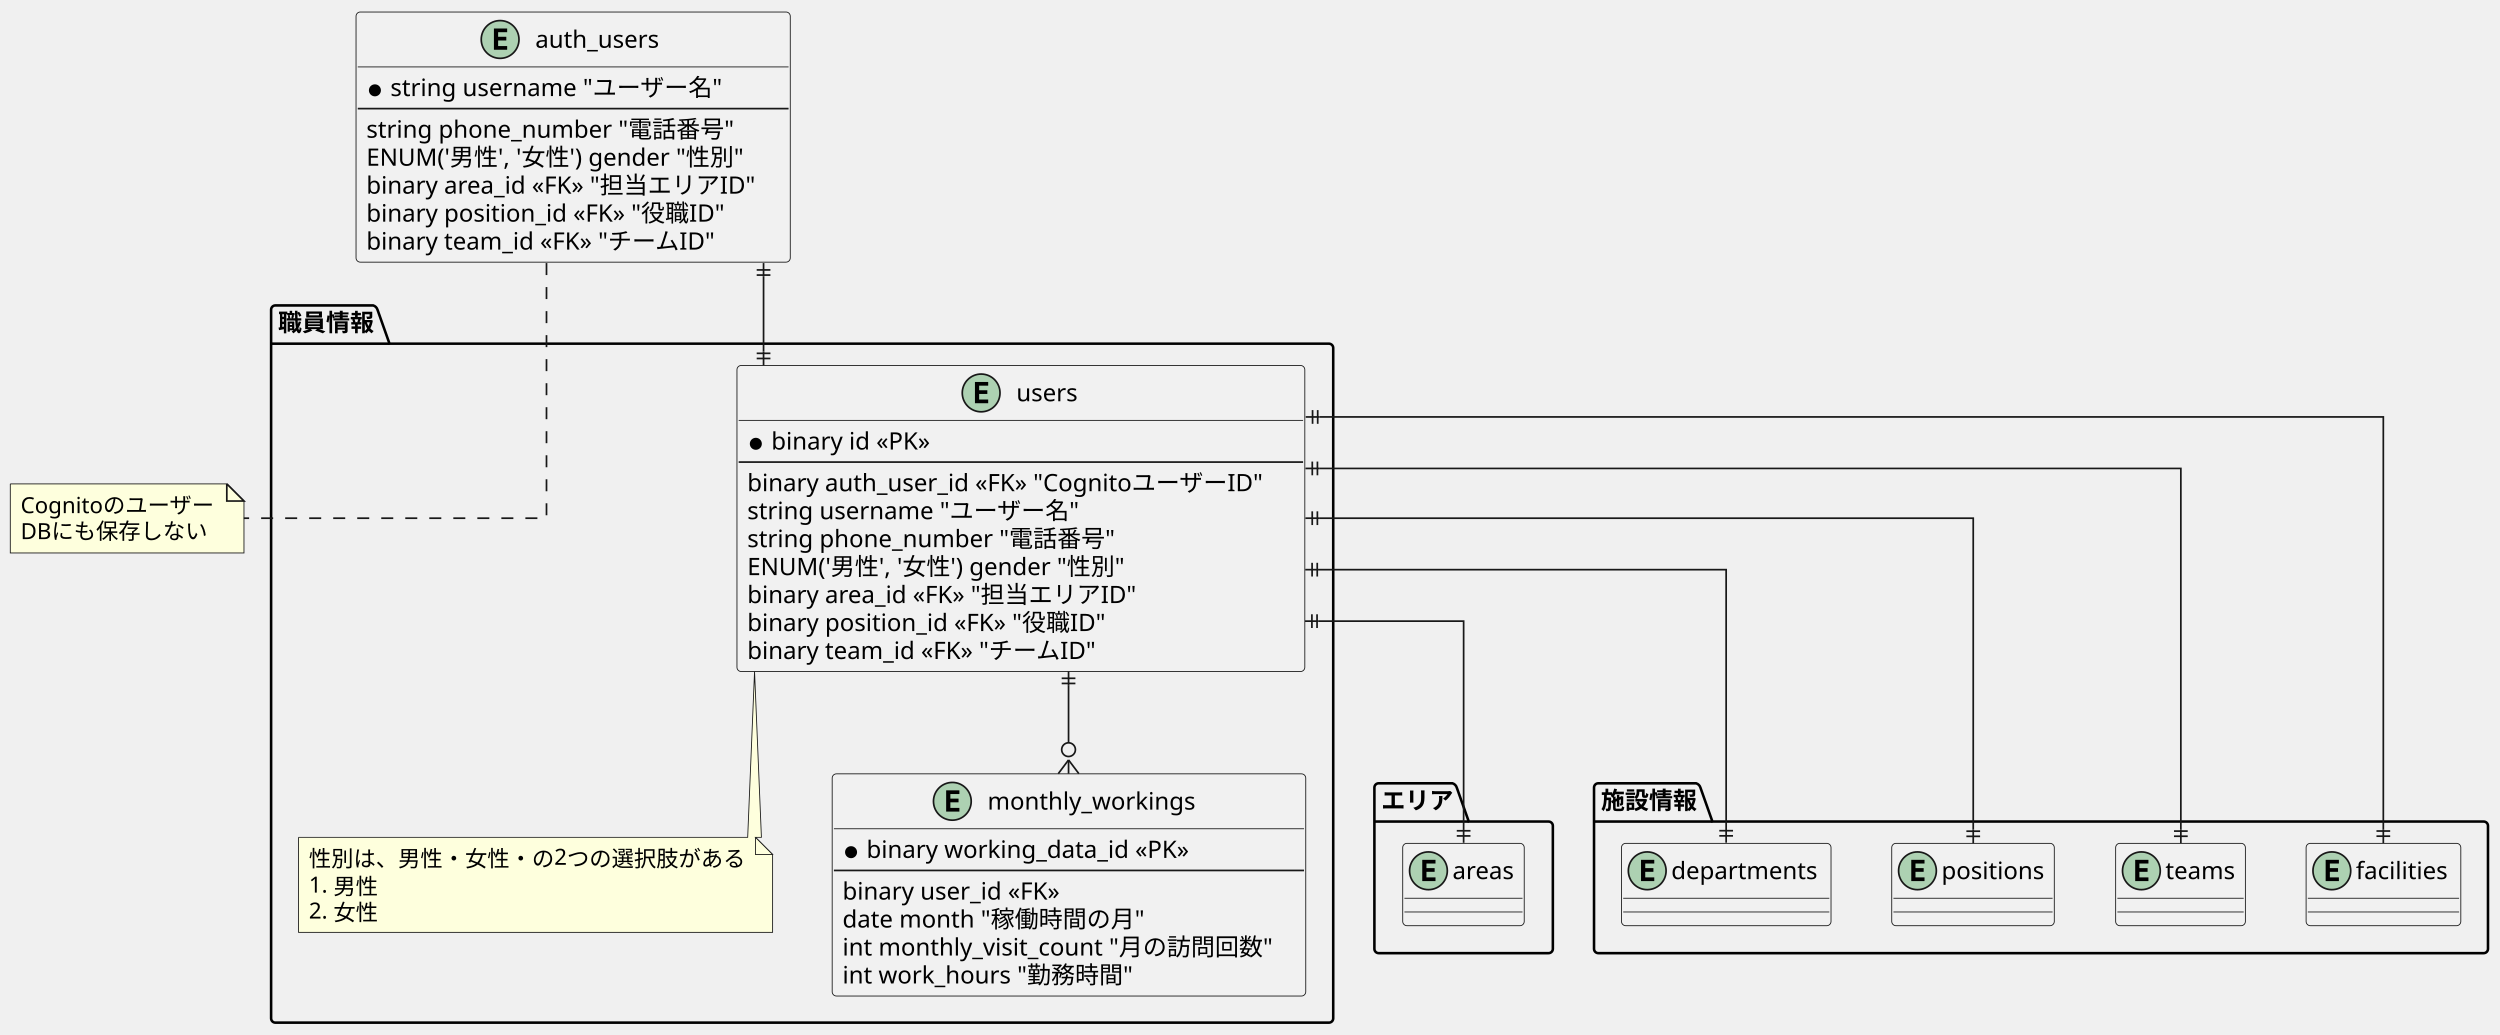
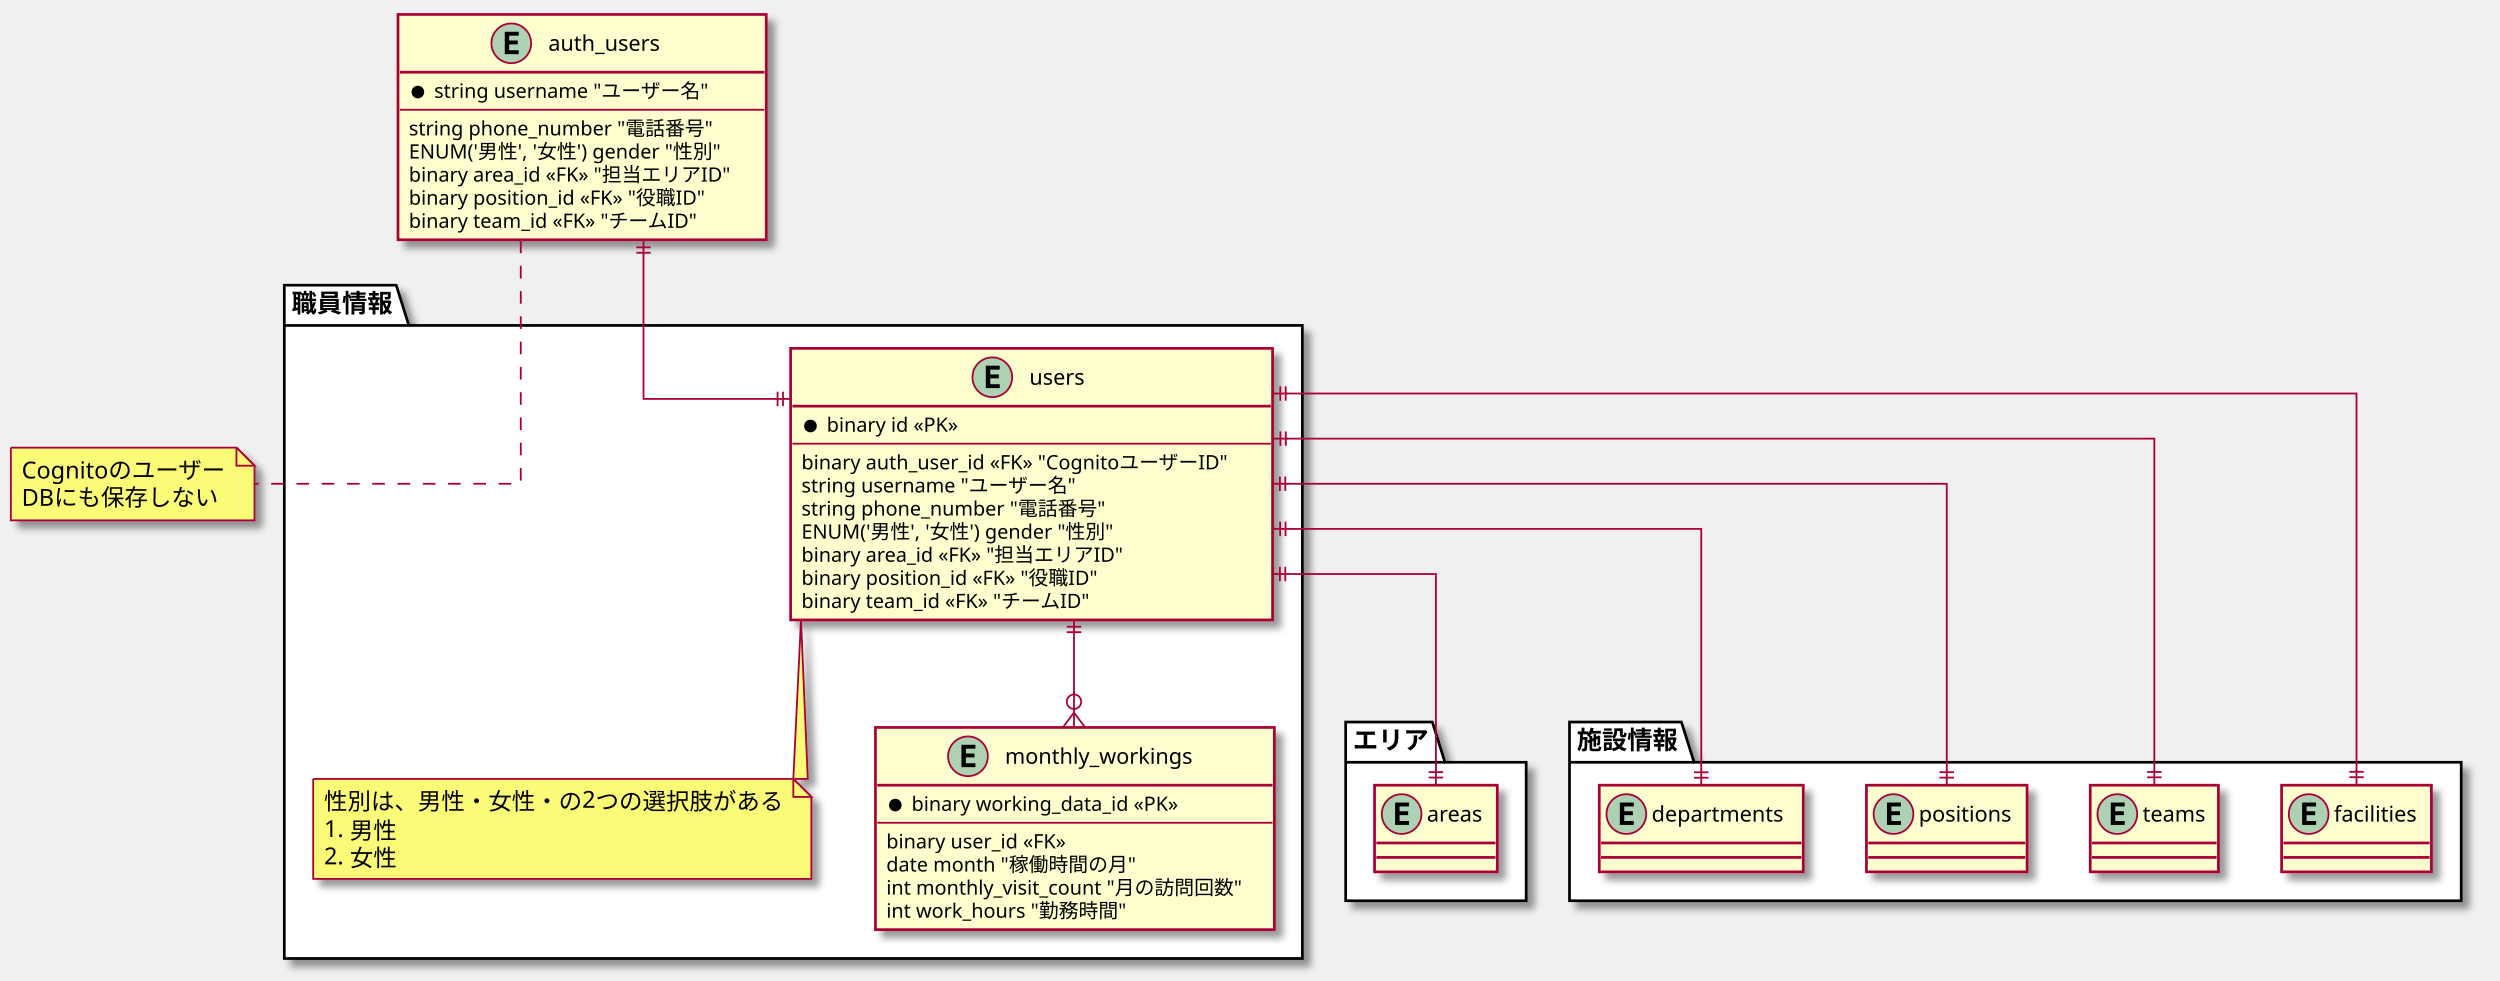
- <svg xmlns="http://www.w3.org/2000/svg" contentStyleType="text/css" height="603px" preserveAspectRatio="none" style="width:1457px;height:603px;background:#FFFFFF;" version="1.1" viewBox="0 0 1457 603" width="1457px" zoomAndPan="magnify">
-   <defs />
+ <svg xmlns="http://www.w3.org/2000/svg" contentScriptType="application/ecmascript" contentStyleType="text/css" height="543px" preserveAspectRatio="none" style="width:1385px;height:543px;" version="1.1" viewBox="0 0 1385 543" width="1385px" zoomAndPan="magnify">
+   <defs>
+     <filter height="300%" id="f1groqt72zvcvd" width="300%" x="-1" y="-1">
+       <feGaussianBlur result="blurOut" stdDeviation="2.0" />
+       <feColorMatrix in="blurOut" result="blurOut2" type="matrix" values="0 0 0 0 0 0 0 0 0 0 0 0 0 0 0 0 0 0 .4 0" />
+       <feOffset dx="4.0" dy="4.0" in="blurOut2" result="blurOut3" />
+       <feBlend in="SourceGraphic" in2="blurOut3" mode="normal" />
+     </filter>
+   </defs>
  <g>
-     <g id="cluster_職員情報">
-       <path d="M160.5,178 L217.5,178 A3.75,3.75 0 0 1 220,180.5 L227,200.297 L774.5,200.297 A2.5,2.5 0 0 1 777,202.797 L777,593.5 A2.5,2.5 0 0 1 774.5,596 L160.5,596 A2.5,2.5 0 0 1 158,593.5 L158,180.5 A2.5,2.5 0 0 1 160.5,178 " fill="none" style="stroke:#000000;stroke-width:1.5;" />
-       <line style="stroke:#000000;stroke-width:1.5;" x1="158" x2="227" y1="200.297" y2="200.297" />
-       <text fill="#000000" font-family="sans-serif" font-size="14" font-weight="bold" lengthAdjust="spacing" textLength="56" x="162" y="192.995">職員情報</text>
-     </g>
-     <g id="cluster_エリア">
-       <path d="M803.5,456.5 L846.5,456.5 A3.75,3.75 0 0 1 849,459 L856,478.797 L902.5,478.797 A2.5,2.5 0 0 1 905,481.297 L905,553 A2.5,2.5 0 0 1 902.5,555.5 L803.5,555.5 A2.5,2.5 0 0 1 801,553 L801,459 A2.5,2.5 0 0 1 803.5,456.5 " fill="none" style="stroke:#000000;stroke-width:1.5;" />
-       <line style="stroke:#000000;stroke-width:1.5;" x1="801" x2="856" y1="478.797" y2="478.797" />
-       <text fill="#000000" font-family="sans-serif" font-size="14" font-weight="bold" lengthAdjust="spacing" textLength="42" x="805" y="471.495">エリア</text>
-     </g>
-     <g id="cluster_施設情報">
-       <path d="M931.5,456.5 L988.5,456.5 A3.75,3.75 0 0 1 991,459 L998,478.797 L1447.5,478.797 A2.5,2.5 0 0 1 1450,481.297 L1450,553 A2.5,2.5 0 0 1 1447.5,555.5 L931.5,555.5 A2.5,2.5 0 0 1 929,553 L929,459 A2.5,2.5 0 0 1 931.5,456.5 " fill="none" style="stroke:#000000;stroke-width:1.5;" />
-       <line style="stroke:#000000;stroke-width:1.5;" x1="929" x2="998" y1="478.797" y2="478.797" />
-       <text fill="#000000" font-family="sans-serif" font-size="14" font-weight="bold" lengthAdjust="spacing" textLength="56" x="933" y="471.495">施設情報</text>
-     </g>
-     <g id="elem_users">
-       <rect codeLine="19" fill="#F1F1F1" height="178.375" id="users" rx="2.5" ry="2.5" style="stroke:#181818;stroke-width:0.5;" width="330.944" x="429.5" y="213" />
-       <ellipse cx="571.807" cy="229" fill="#ADD1B2" rx="11" ry="11" style="stroke:#181818;stroke-width:1;" />
-       <path d="M575.916,235 L568.198,235 L568.198,222.609 L575.916,222.609 L575.916,224.766 L570.651,224.766 L570.651,227.438 L575.416,227.438 L575.416,229.594 L570.651,229.594 L570.651,232.844 L575.916,232.844 L575.916,235 Z " fill="#000000" />
-       <text fill="#000000" font-family="sans-serif" font-size="14" lengthAdjust="spacing" textLength="37.83" x="592.307" y="233.847">users</text>
-       <line style="stroke:#181818;stroke-width:0.5;" x1="430.5" x2="759.444" y1="245" y2="245" />
-       <ellipse cx="440.5" cy="258.648" fill="#000000" rx="3" ry="3" style="stroke:#000000;stroke-width:1;" />
-       <text fill="#000000" font-family="sans-serif" font-size="14" lengthAdjust="spacing" textLength="100.7" x="449.5" y="261.995">binary id «PK»</text>
-       <line style="stroke:#181818;stroke-width:1;" x1="430.5" x2="759.444" y1="269.297" y2="269.297" />
-       <text fill="#000000" font-family="sans-serif" font-size="14" lengthAdjust="spacing" textLength="318.944" x="435.5" y="286.292">binary auth_user_id «FK» "CognitoユーザーID"</text>
-       <text fill="#000000" font-family="sans-serif" font-size="14" lengthAdjust="spacing" textLength="202.207" x="435.5" y="302.589">string username "ユーザー名"</text>
-       <text fill="#000000" font-family="sans-serif" font-size="14" lengthAdjust="spacing" textLength="223.419" x="435.5" y="318.886">string phone_number "電話番号"</text>
-       <text fill="#000000" font-family="sans-serif" font-size="14" lengthAdjust="spacing" textLength="232.271" x="435.5" y="335.183">ENUM('男性', '女性') gender "性別"</text>
-       <text fill="#000000" font-family="sans-serif" font-size="14" lengthAdjust="spacing" textLength="241.076" x="435.5" y="351.479">binary area_id «FK» "担当エリアID"</text>
-       <text fill="#000000" font-family="sans-serif" font-size="14" lengthAdjust="spacing" textLength="223.002" x="435.5" y="367.776">binary position_id «FK» "役職ID"</text>
-       <text fill="#000000" font-family="sans-serif" font-size="14" lengthAdjust="spacing" textLength="217.868" x="435.5" y="384.073">binary team_id «FK» "チームID"</text>
-     </g>
-     <g id="elem_GMN8">
-       <path d="M174,488 L174,543.398 A0,0 0 0 0 174,543.398 L450.271,543.398 A0,0 0 0 0 450.271,543.398 L450.271,498 L440.271,488 L443.75,488 L439.75,391.31 L435.75,488 L174,488 A0,0 0 0 0 174,488 " fill="#FEFFDD" style="stroke:#181818;stroke-width:0.5;" />
-       <path d="M440.271,488 L440.271,498 L450.271,498 L440.271,488 " fill="#FEFFDD" style="stroke:#181818;stroke-width:0.5;" />
-       <text fill="#000000" font-family="sans-serif" font-size="13" lengthAdjust="spacing" textLength="255.271" x="180" y="505.067">性別は、男性・女性・の2つの選択肢がある</text>
-       <text fill="#000000" font-family="sans-serif" font-size="13" lengthAdjust="spacing" textLength="42.536" x="180" y="520.2">1. 男性</text>
-       <text fill="#000000" font-family="sans-serif" font-size="13" lengthAdjust="spacing" textLength="42.536" x="180" y="535.332">2. 女性</text>
-     </g>
-     <g id="elem_monthly_workings">
-       <rect codeLine="37" fill="#F1F1F1" height="129.484" id="monthly_workings" rx="2.5" ry="2.5" style="stroke:#181818;stroke-width:0.5;" width="275.99" x="485" y="451" />
-       <ellipse cx="555.027" cy="467" fill="#ADD1B2" rx="11" ry="11" style="stroke:#181818;stroke-width:1;" />
-       <path d="M559.136,473 L551.418,473 L551.418,460.609 L559.136,460.609 L559.136,462.766 L553.871,462.766 L553.871,465.438 L558.636,465.438 L558.636,467.594 L553.871,467.594 L553.871,470.844 L559.136,470.844 L559.136,473 Z " fill="#000000" />
-       <text fill="#000000" font-family="sans-serif" font-size="14" lengthAdjust="spacing" textLength="127.436" x="575.527" y="471.847">monthly_workings</text>
-       <line style="stroke:#181818;stroke-width:0.5;" x1="486" x2="759.99" y1="483" y2="483" />
-       <ellipse cx="496" cy="496.648" fill="#000000" rx="3" ry="3" style="stroke:#000000;stroke-width:1;" />
-       <text fill="#000000" font-family="sans-serif" font-size="14" lengthAdjust="spacing" textLength="201.763" x="505" y="499.995">binary working_data_id «PK»</text>
-       <line style="stroke:#181818;stroke-width:1;" x1="486" x2="759.99" y1="507.297" y2="507.297" />
-       <text fill="#000000" font-family="sans-serif" font-size="14" lengthAdjust="spacing" textLength="137.847" x="491" y="524.292">binary user_id «FK»</text>
-       <text fill="#000000" font-family="sans-serif" font-size="14" lengthAdjust="spacing" textLength="182.786" x="491" y="540.589">date month "稼働時間の月"</text>
-       <text fill="#000000" font-family="sans-serif" font-size="14" lengthAdjust="spacing" textLength="263.99" x="491" y="556.886">int monthly_visit_count "月の訪問回数"</text>
-       <text fill="#000000" font-family="sans-serif" font-size="14" lengthAdjust="spacing" textLength="176.271" x="491" y="573.183">int work_hours "勤務時間"</text>
-     </g>
-     <g id="elem_areas">
-       <rect codeLine="48" fill="#F1F1F1" height="48" id="areas" rx="2.5" ry="2.5" style="stroke:#181818;stroke-width:0.5;" width="70.821" x="817.5" y="491.5" />
-       <ellipse cx="832.5" cy="507.5" fill="#ADD1B2" rx="11" ry="11" style="stroke:#181818;stroke-width:1;" />
-       <path d="M836.609,513.5 L828.891,513.5 L828.891,501.109 L836.609,501.109 L836.609,503.266 L831.344,503.266 L831.344,505.938 L836.109,505.938 L836.109,508.094 L831.344,508.094 L831.344,511.344 L836.609,511.344 L836.609,513.5 Z " fill="#000000" />
-       <text fill="#000000" font-family="sans-serif" font-size="14" lengthAdjust="spacing" textLength="38.821" x="846.5" y="512.347">areas</text>
-       <line style="stroke:#181818;stroke-width:0.5;" x1="818.5" x2="887.321" y1="523.5" y2="523.5" />
-       <line style="stroke:#181818;stroke-width:0.5;" x1="818.5" x2="887.321" y1="531.5" y2="531.5" />
-     </g>
-     <g id="elem_facilities">
-       <rect codeLine="52" fill="#F1F1F1" height="48" id="facilities" rx="2.5" ry="2.5" style="stroke:#181818;stroke-width:0.5;" width="90.16" x="1344" y="491.5" />
-       <ellipse cx="1359" cy="507.5" fill="#ADD1B2" rx="11" ry="11" style="stroke:#181818;stroke-width:1;" />
-       <path d="M1363.109,513.5 L1355.391,513.5 L1355.391,501.109 L1363.109,501.109 L1363.109,503.266 L1357.844,503.266 L1357.844,505.938 L1362.609,505.938 L1362.609,508.094 L1357.844,508.094 L1357.844,511.344 L1363.109,511.344 L1363.109,513.5 Z " fill="#000000" />
-       <text fill="#000000" font-family="sans-serif" font-size="14" lengthAdjust="spacing" textLength="58.16" x="1373" y="512.347">facilities</text>
-       <line style="stroke:#181818;stroke-width:0.5;" x1="1345" x2="1433.16" y1="523.5" y2="523.5" />
-       <line style="stroke:#181818;stroke-width:0.5;" x1="1345" x2="1433.16" y1="531.5" y2="531.5" />
-     </g>
-     <g id="elem_teams">
-       <rect codeLine="53" fill="#F1F1F1" height="48" id="teams" rx="2.5" ry="2.5" style="stroke:#181818;stroke-width:0.5;" width="75.613" x="1233" y="491.5" />
-       <ellipse cx="1248" cy="507.5" fill="#ADD1B2" rx="11" ry="11" style="stroke:#181818;stroke-width:1;" />
-       <path d="M1252.109,513.5 L1244.391,513.5 L1244.391,501.109 L1252.109,501.109 L1252.109,503.266 L1246.844,503.266 L1246.844,505.938 L1251.609,505.938 L1251.609,508.094 L1246.844,508.094 L1246.844,511.344 L1252.109,511.344 L1252.109,513.5 Z " fill="#000000" />
-       <text fill="#000000" font-family="sans-serif" font-size="14" lengthAdjust="spacing" textLength="43.613" x="1262" y="512.347">teams</text>
-       <line style="stroke:#181818;stroke-width:0.5;" x1="1234" x2="1307.613" y1="523.5" y2="523.5" />
-       <line style="stroke:#181818;stroke-width:0.5;" x1="1234" x2="1307.613" y1="531.5" y2="531.5" />
-     </g>
-     <g id="elem_positions">
-       <rect codeLine="54" fill="#F1F1F1" height="48" id="positions" rx="2.5" ry="2.5" style="stroke:#181818;stroke-width:0.5;" width="94.747" x="1102.5" y="491.5" />
-       <ellipse cx="1117.5" cy="507.5" fill="#ADD1B2" rx="11" ry="11" style="stroke:#181818;stroke-width:1;" />
-       <path d="M1121.609,513.5 L1113.891,513.5 L1113.891,501.109 L1121.609,501.109 L1121.609,503.266 L1116.344,503.266 L1116.344,505.938 L1121.109,505.938 L1121.109,508.094 L1116.344,508.094 L1116.344,511.344 L1121.609,511.344 L1121.609,513.5 Z " fill="#000000" />
-       <text fill="#000000" font-family="sans-serif" font-size="14" lengthAdjust="spacing" textLength="62.747" x="1131.5" y="512.347">positions</text>
-       <line style="stroke:#181818;stroke-width:0.5;" x1="1103.5" x2="1196.247" y1="523.5" y2="523.5" />
-       <line style="stroke:#181818;stroke-width:0.5;" x1="1103.5" x2="1196.247" y1="531.5" y2="531.5" />
-     </g>
-     <g id="elem_departments">
-       <rect codeLine="55" fill="#F1F1F1" height="48" id="departments" rx="2.5" ry="2.5" style="stroke:#181818;stroke-width:0.5;" width="122.118" x="945" y="491.5" />
-       <ellipse cx="960" cy="507.5" fill="#ADD1B2" rx="11" ry="11" style="stroke:#181818;stroke-width:1;" />
-       <path d="M964.109,513.5 L956.391,513.5 L956.391,501.109 L964.109,501.109 L964.109,503.266 L958.844,503.266 L958.844,505.938 L963.609,505.938 L963.609,508.094 L958.844,508.094 L958.844,511.344 L964.109,511.344 L964.109,513.5 Z " fill="#000000" />
-       <text fill="#000000" font-family="sans-serif" font-size="14" lengthAdjust="spacing" textLength="90.118" x="974" y="512.347">departments</text>
-       <line style="stroke:#181818;stroke-width:0.5;" x1="946" x2="1066.118" y1="523.5" y2="523.5" />
-       <line style="stroke:#181818;stroke-width:0.5;" x1="946" x2="1066.118" y1="531.5" y2="531.5" />
-     </g>
-     <g id="elem_auth_users">
-       <rect codeLine="3" fill="#F1F1F1" height="145.781" id="auth_users" rx="2.5" ry="2.5" style="stroke:#181818;stroke-width:0.5;" width="253.076" x="207.5" y="7" />
-       <ellipse cx="291.466" cy="23" fill="#ADD1B2" rx="11" ry="11" style="stroke:#181818;stroke-width:1;" />
-       <path d="M295.575,29 L287.856,29 L287.856,16.609 L295.575,16.609 L295.575,18.766 L290.309,18.766 L290.309,21.438 L295.075,21.438 L295.075,23.594 L290.309,23.594 L290.309,26.844 L295.575,26.844 L295.575,29 Z " fill="#000000" />
-       <text fill="#000000" font-family="sans-serif" font-size="14" lengthAdjust="spacing" textLength="76.644" x="311.966" y="27.847">auth_users</text>
-       <line style="stroke:#181818;stroke-width:0.5;" x1="208.5" x2="459.576" y1="39" y2="39" />
-       <ellipse cx="218.5" cy="52.648" fill="#000000" rx="3" ry="3" style="stroke:#000000;stroke-width:1;" />
-       <text fill="#000000" font-family="sans-serif" font-size="14" lengthAdjust="spacing" textLength="202.207" x="227.5" y="55.995">string username "ユーザー名"</text>
-       <line style="stroke:#181818;stroke-width:1;" x1="208.5" x2="459.576" y1="63.297" y2="63.297" />
-       <text fill="#000000" font-family="sans-serif" font-size="14" lengthAdjust="spacing" textLength="223.419" x="213.5" y="80.292">string phone_number "電話番号"</text>
-       <text fill="#000000" font-family="sans-serif" font-size="14" lengthAdjust="spacing" textLength="232.271" x="213.5" y="96.589">ENUM('男性', '女性') gender "性別"</text>
-       <text fill="#000000" font-family="sans-serif" font-size="14" lengthAdjust="spacing" textLength="241.076" x="213.5" y="112.886">binary area_id «FK» "担当エリアID"</text>
-       <text fill="#000000" font-family="sans-serif" font-size="14" lengthAdjust="spacing" textLength="223.002" x="213.5" y="129.183">binary position_id «FK» "役職ID"</text>
-       <text fill="#000000" font-family="sans-serif" font-size="14" lengthAdjust="spacing" textLength="217.868" x="213.5" y="145.48">binary team_id «FK» "チームID"</text>
-     </g>
-     <g id="elem_GMN3">
-       <path d="M6,282 L6,322.266 L142.185,322.266 L142.185,292 L132.185,282 L6,282 " fill="#FEFFDD" style="stroke:#181818;stroke-width:0.5;" />
-       <path d="M132.185,282 L132.185,292 L142.185,292 L132.185,282 " fill="#FEFFDD" style="stroke:#181818;stroke-width:1;" />
-       <text fill="#000000" font-family="sans-serif" font-size="13" lengthAdjust="spacing" textLength="115.185" x="12" y="299.067">Cognitoのユーザー</text>
-       <text fill="#000000" font-family="sans-serif" font-size="13" lengthAdjust="spacing" textLength="109.929" x="12" y="314.2">DBにも保存しない</text>
-     </g>
-     <g id="link_auth_users_GMN3">
-       <path d="M318.5,153.31 C318.5,217.97 318.5,302 318.5,302 C318.5,302 214.45,302 142.11,302 " fill="none" id="auth_users-GMN3" style="stroke:#181818;stroke-width:1;stroke-dasharray:7.0,7.0;" />
-     </g>
-     <g id="link_auth_users_users">
-       <path codeLine="58" d="M445,161.31 C445,180.38 445,185.13 445,204.92 " fill="none" id="auth_users-users" style="stroke:#181818;stroke-width:1;" />
-       <line style="stroke:#181818;stroke-width:1;" x1="441" x2="449" y1="157.31" y2="157.31" />
-       <line style="stroke:#181818;stroke-width:1;" x1="441" x2="449" y1="160.31" y2="160.31" />
-       <line style="stroke:#181818;stroke-width:1;" x1="445" x2="445" y1="161.31" y2="153.31" />
-       <line style="stroke:#181818;stroke-width:1;" x1="449" x2="441" y1="208.92" y2="208.92" />
-       <line style="stroke:#181818;stroke-width:1;" x1="449" x2="441" y1="205.92" y2="205.92" />
-       <line style="stroke:#181818;stroke-width:1;" x1="445" x2="445" y1="204.92" y2="212.92" />
-     </g>
-     <g id="link_users_positions">
-       <path codeLine="59" d="M768.77,302 C932.31,302 1150,302 1150,302 C1150,302 1150,427.59 1150,483.42 " fill="none" id="users-positions" style="stroke:#181818;stroke-width:1;" />
-       <line style="stroke:#181818;stroke-width:1;" x1="764.77" x2="764.77" y1="306" y2="298" />
-       <line style="stroke:#181818;stroke-width:1;" x1="767.77" x2="767.77" y1="306" y2="298" />
-       <line style="stroke:#181818;stroke-width:1;" x1="768.77" x2="760.77" y1="302" y2="302" />
-       <line style="stroke:#181818;stroke-width:1;" x1="1154" x2="1146" y1="487.42" y2="487.42" />
-       <line style="stroke:#181818;stroke-width:1;" x1="1154" x2="1146" y1="484.42" y2="484.42" />
-       <line style="stroke:#181818;stroke-width:1;" x1="1150" x2="1150" y1="483.42" y2="491.42" />
-     </g>
-     <g id="link_users_departments">
-       <path codeLine="60" d="M768.69,332 C882.83,332 1006,332 1006,332 C1006,332 1006,433.22 1006,483.13 " fill="none" id="users-departments" style="stroke:#181818;stroke-width:1;" />
-       <line style="stroke:#181818;stroke-width:1;" x1="764.69" x2="764.69" y1="336" y2="328" />
-       <line style="stroke:#181818;stroke-width:1;" x1="767.69" x2="767.69" y1="336" y2="328" />
-       <line style="stroke:#181818;stroke-width:1;" x1="768.69" x2="760.69" y1="332" y2="332" />
-       <line style="stroke:#181818;stroke-width:1;" x1="1010" x2="1002" y1="487.13" y2="487.13" />
-       <line style="stroke:#181818;stroke-width:1;" x1="1010" x2="1002" y1="484.13" y2="484.13" />
-       <line style="stroke:#181818;stroke-width:1;" x1="1006" x2="1006" y1="483.13" y2="491.13" />
-     </g>
-     <g id="link_users_monthly_workings">
-       <path codeLine="61" d="M622.75,399.31 C622.75,419.3 622.75,414.14 622.75,432.9 " fill="none" id="users-monthly_workings" style="stroke:#181818;stroke-width:1;" />
-       <line style="stroke:#181818;stroke-width:1;" x1="618.75" x2="626.75" y1="395.31" y2="395.31" />
-       <line style="stroke:#181818;stroke-width:1;" x1="618.75" x2="626.75" y1="398.31" y2="398.31" />
-       <line style="stroke:#181818;stroke-width:1;" x1="622.75" x2="622.75" y1="399.31" y2="391.31" />
-       <line style="stroke:#181818;stroke-width:1;" x1="622.75" x2="628.75" y1="442.9" y2="450.9" />
-       <line style="stroke:#181818;stroke-width:1;" x1="622.75" x2="616.75" y1="442.9" y2="450.9" />
-       <line style="stroke:#181818;stroke-width:1;" x1="622.75" x2="622.75" y1="442.9" y2="450.9" />
-       <ellipse cx="622.75" cy="436.9" fill="none" rx="4" ry="4" style="stroke:#181818;stroke-width:1;" />
-     </g>
-     <g id="link_users_facilities">
-       <path codeLine="62" d="M768.96,243 C1001.73,243 1389,243 1389,243 C1389,243 1389,416.63 1389,483.32 " fill="none" id="users-facilities" style="stroke:#181818;stroke-width:1;" />
-       <line style="stroke:#181818;stroke-width:1;" x1="764.96" x2="764.96" y1="247" y2="239" />
-       <line style="stroke:#181818;stroke-width:1;" x1="767.96" x2="767.96" y1="247" y2="239" />
-       <line style="stroke:#181818;stroke-width:1;" x1="768.96" x2="760.96" y1="243" y2="243" />
-       <line style="stroke:#181818;stroke-width:1;" x1="1393" x2="1385" y1="487.32" y2="487.32" />
-       <line style="stroke:#181818;stroke-width:1;" x1="1393" x2="1385" y1="484.32" y2="484.32" />
-       <line style="stroke:#181818;stroke-width:1;" x1="1389" x2="1389" y1="483.32" y2="491.32" />
-     </g>
-     <g id="link_users_teams">
-       <path codeLine="63" d="M768.8,273 C968.94,273 1271,273 1271,273 C1271,273 1271,422.02 1271,483.36 " fill="none" id="users-teams" style="stroke:#181818;stroke-width:1;" />
-       <line style="stroke:#181818;stroke-width:1;" x1="764.8" x2="764.8" y1="277" y2="269" />
-       <line style="stroke:#181818;stroke-width:1;" x1="767.8" x2="767.8" y1="277" y2="269" />
-       <line style="stroke:#181818;stroke-width:1;" x1="768.8" x2="760.8" y1="273" y2="273" />
-       <line style="stroke:#181818;stroke-width:1;" x1="1275" x2="1267" y1="487.36" y2="487.36" />
-       <line style="stroke:#181818;stroke-width:1;" x1="1275" x2="1267" y1="484.36" y2="484.36" />
-       <line style="stroke:#181818;stroke-width:1;" x1="1271" x2="1271" y1="483.36" y2="491.36" />
-     </g>
-     <g id="link_users_areas">
-       <path codeLine="64" d="M768.58,362 C818.83,362 853,362 853,362 C853,362 853,439.89 853,483.18 " fill="none" id="users-areas" style="stroke:#181818;stroke-width:1;" />
-       <line style="stroke:#181818;stroke-width:1;" x1="764.58" x2="764.58" y1="366" y2="358" />
-       <line style="stroke:#181818;stroke-width:1;" x1="767.58" x2="767.58" y1="366" y2="358" />
-       <line style="stroke:#181818;stroke-width:1;" x1="768.58" x2="760.58" y1="362" y2="362" />
-       <line style="stroke:#181818;stroke-width:1;" x1="857" x2="849" y1="487.18" y2="487.18" />
-       <line style="stroke:#181818;stroke-width:1;" x1="857" x2="849" y1="484.18" y2="484.18" />
-       <line style="stroke:#181818;stroke-width:1;" x1="853" x2="853" y1="483.18" y2="491.18" />
-     </g>
+     <polygon fill="#FFFFFF" filter="url(#f1groqt72zvcvd)" points="157.5,158,219.5,158,226.5,180.297,721.5,180.297,721.5,531,157.5,531,157.5,158" style="stroke: #000000; stroke-width: 1.5;" />
+     <line style="stroke: #000000; stroke-width: 1.5;" x1="157.5" x2="226.5" y1="180.297" y2="180.297" />
+     <text fill="#000000" font-family="sans-serif" font-size="14" font-weight="bold" lengthAdjust="spacingAndGlyphs" textLength="56" x="161.5" y="172.995">職員情報</text>
+     <polygon fill="#FFFFFF" filter="url(#f1groqt72zvcvd)" points="745.5,400,793.5,400,800.5,422.297,845.5,422.297,845.5,499,745.5,499,745.5,400" style="stroke: #000000; stroke-width: 1.5;" />
+     <line style="stroke: #000000; stroke-width: 1.5;" x1="745.5" x2="800.5" y1="422.297" y2="422.297" />
+     <text fill="#000000" font-family="sans-serif" font-size="14" font-weight="bold" lengthAdjust="spacingAndGlyphs" textLength="42" x="749.5" y="414.995">エリア</text>
+     <polygon fill="#FFFFFF" filter="url(#f1groqt72zvcvd)" points="869.5,400,931.5,400,938.5,422.297,1363.5,422.297,1363.5,499,869.5,499,869.5,400" style="stroke: #000000; stroke-width: 1.5;" />
+     <line style="stroke: #000000; stroke-width: 1.5;" x1="869.5" x2="938.5" y1="422.297" y2="422.297" />
+     <text fill="#000000" font-family="sans-serif" font-size="14" font-weight="bold" lengthAdjust="spacingAndGlyphs" textLength="56" x="873.5" y="414.995">施設情報</text>
+     <rect fill="#FEFECE" filter="url(#f1groqt72zvcvd)" height="150.438" id="users" style="stroke: #A80036; stroke-width: 1.5;" width="267" x="438" y="193" />
+     <ellipse cx="549.75" cy="209" fill="#ADD1B2" rx="11" ry="11" style="stroke: #A80036; stroke-width: 1.0;" />
+     <path d="M553.859,215 L546.141,215 L546.141,202.609 L553.859,202.609 L553.859,204.766 L548.594,204.766 L548.594,207.438 L553.359,207.438 L553.359,209.594 L548.594,209.594 L548.594,212.844 L553.859,212.844 L553.859,215 Z " />
+     <text fill="#000000" font-family="sans-serif" font-size="12" lengthAdjust="spacingAndGlyphs" textLength="35" x="570.25" y="213.154">users</text>
+     <line style="stroke: #A80036; stroke-width: 1.5;" x1="439" x2="704" y1="225" y2="225" />
+     <ellipse cx="449" cy="236" fill="#000000" rx="3" ry="3" style="stroke: #000000; stroke-width: 1.0;" />
+     <text fill="#000000" font-family="sans-serif" font-size="11" lengthAdjust="spacingAndGlyphs" textLength="81" x="458" y="239.21">binary id «PK»</text>
+     <line style="stroke: #A80036; stroke-width: 1.0;" x1="439" x2="704" y1="245.805" y2="245.805" />
+     <text fill="#000000" font-family="sans-serif" font-size="11" lengthAdjust="spacingAndGlyphs" textLength="255" x="444" y="260.015">binary auth_user_id «FK» "CognitoユーザーID"</text>
+     <text fill="#000000" font-family="sans-serif" font-size="11" lengthAdjust="spacingAndGlyphs" textLength="164" x="444" y="272.82">string username "ユーザー名"</text>
+     <text fill="#000000" font-family="sans-serif" font-size="11" lengthAdjust="spacingAndGlyphs" textLength="180" x="444" y="285.625">string phone_number "電話番号"</text>
+     <text fill="#000000" font-family="sans-serif" font-size="11" lengthAdjust="spacingAndGlyphs" textLength="184" x="444" y="298.429">ENUM('男性', '女性') gender "性別"</text>
+     <text fill="#000000" font-family="sans-serif" font-size="11" lengthAdjust="spacingAndGlyphs" textLength="192" x="444" y="311.234">binary area_id «FK» "担当エリアID"</text>
+     <text fill="#000000" font-family="sans-serif" font-size="11" lengthAdjust="spacingAndGlyphs" textLength="178" x="444" y="324.039">binary position_id «FK» "役職ID"</text>
+     <text fill="#000000" font-family="sans-serif" font-size="11" lengthAdjust="spacingAndGlyphs" textLength="173" x="444" y="336.843">binary team_id «FK» "チームID"</text>
+     <path d="M173.5,431.5 L173.5,486.898 A0,0 0 0 0 173.5,486.898 L449.5,486.898 A0,0 0 0 0 449.5,486.898 L449.5,441.5 L439.5,431.5 L447.5,431.5 L443.75,343.21 L439.5,431.5 L173.5,431.5 A0,0 0 0 0 173.5,431.5 " fill="#FBFB77" filter="url(#f1groqt72zvcvd)" style="stroke: #A80036; stroke-width: 1.0;" />
+     <path d="M439.5,431.5 L439.5,441.5 L449.5,441.5 L439.5,431.5 " fill="#FBFB77" style="stroke: #A80036; stroke-width: 1.0;" />
+     <text fill="#000000" font-family="sans-serif" font-size="13" lengthAdjust="spacingAndGlyphs" textLength="255" x="179.5" y="448.567">性別は、男性・女性・の2つの選択肢がある</text>
+     <text fill="#000000" font-family="sans-serif" font-size="13" lengthAdjust="spacingAndGlyphs" textLength="42" x="179.5" y="463.7">1. 男性</text>
+     <text fill="#000000" font-family="sans-serif" font-size="13" lengthAdjust="spacingAndGlyphs" textLength="42" x="179.5" y="478.832">2. 女性</text>
+     <rect fill="#FEFECE" filter="url(#f1groqt72zvcvd)" height="112.023" id="monthly_workings" style="stroke: #A80036; stroke-width: 1.5;" width="221" x="485" y="403" />
+     <ellipse cx="536.25" cy="419" fill="#ADD1B2" rx="11" ry="11" style="stroke: #A80036; stroke-width: 1.0;" />
+     <path d="M540.359,425 L532.641,425 L532.641,412.609 L540.359,412.609 L540.359,414.766 L535.094,414.766 L535.094,417.438 L539.859,417.438 L539.859,419.594 L535.094,419.594 L535.094,422.844 L540.359,422.844 L540.359,425 Z " />
+     <text fill="#000000" font-family="sans-serif" font-size="12" lengthAdjust="spacingAndGlyphs" textLength="110" x="556.75" y="423.154">monthly_workings</text>
+     <line style="stroke: #A80036; stroke-width: 1.5;" x1="486" x2="705" y1="435" y2="435" />
+     <ellipse cx="496" cy="446" fill="#000000" rx="3" ry="3" style="stroke: #000000; stroke-width: 1.0;" />
+     <text fill="#000000" font-family="sans-serif" font-size="11" lengthAdjust="spacingAndGlyphs" textLength="162" x="505" y="449.21">binary working_data_id «PK»</text>
+     <line style="stroke: #A80036; stroke-width: 1.0;" x1="486" x2="705" y1="455.805" y2="455.805" />
+     <text fill="#000000" font-family="sans-serif" font-size="11" lengthAdjust="spacingAndGlyphs" textLength="112" x="491" y="470.015">binary user_id «FK»</text>
+     <text fill="#000000" font-family="sans-serif" font-size="11" lengthAdjust="spacingAndGlyphs" textLength="145" x="491" y="482.82">date month "稼働時間の月"</text>
+     <text fill="#000000" font-family="sans-serif" font-size="11" lengthAdjust="spacingAndGlyphs" textLength="209" x="491" y="495.625">int monthly_visit_count "月の訪問回数"</text>
+     <text fill="#000000" font-family="sans-serif" font-size="11" lengthAdjust="spacingAndGlyphs" textLength="142" x="491" y="508.429">int work_hours "勤務時間"</text>
+     <rect fill="#FEFECE" filter="url(#f1groqt72zvcvd)" height="48" id="areas" style="stroke: #A80036; stroke-width: 1.5;" width="68" x="761.5" y="435" />
+     <ellipse cx="776.5" cy="451" fill="#ADD1B2" rx="11" ry="11" style="stroke: #A80036; stroke-width: 1.0;" />
+     <path d="M780.609,457 L772.891,457 L772.891,444.609 L780.609,444.609 L780.609,446.766 L775.344,446.766 L775.344,449.438 L780.109,449.438 L780.109,451.594 L775.344,451.594 L775.344,454.844 L780.609,454.844 L780.609,457 Z " />
+     <text fill="#000000" font-family="sans-serif" font-size="12" lengthAdjust="spacingAndGlyphs" textLength="36" x="790.5" y="455.154">areas</text>
+     <line style="stroke: #A80036; stroke-width: 1.5;" x1="762.5" x2="828.5" y1="467" y2="467" />
+     <line style="stroke: #A80036; stroke-width: 1.5;" x1="762.5" x2="828.5" y1="475" y2="475" />
+     <rect fill="#FEFECE" filter="url(#f1groqt72zvcvd)" height="48" id="facilities" style="stroke: #A80036; stroke-width: 1.5;" width="83" x="1264" y="435" />
+     <ellipse cx="1279" cy="451" fill="#ADD1B2" rx="11" ry="11" style="stroke: #A80036; stroke-width: 1.0;" />
+     <path d="M1283.109,457 L1275.391,457 L1275.391,444.609 L1283.109,444.609 L1283.109,446.766 L1277.844,446.766 L1277.844,449.438 L1282.609,449.438 L1282.609,451.594 L1277.844,451.594 L1277.844,454.844 L1283.109,454.844 L1283.109,457 Z " />
+     <text fill="#000000" font-family="sans-serif" font-size="12" lengthAdjust="spacingAndGlyphs" textLength="51" x="1293" y="455.154">facilities</text>
+     <line style="stroke: #A80036; stroke-width: 1.5;" x1="1265" x2="1346" y1="467" y2="467" />
+     <line style="stroke: #A80036; stroke-width: 1.5;" x1="1265" x2="1346" y1="475" y2="475" />
+     <rect fill="#FEFECE" filter="url(#f1groqt72zvcvd)" height="48" id="teams" style="stroke: #A80036; stroke-width: 1.5;" width="71" x="1158" y="435" />
+     <ellipse cx="1173" cy="451" fill="#ADD1B2" rx="11" ry="11" style="stroke: #A80036; stroke-width: 1.0;" />
+     <path d="M1177.109,457 L1169.391,457 L1169.391,444.609 L1177.109,444.609 L1177.109,446.766 L1171.844,446.766 L1171.844,449.438 L1176.609,449.438 L1176.609,451.594 L1171.844,451.594 L1171.844,454.844 L1177.109,454.844 L1177.109,457 Z " />
+     <text fill="#000000" font-family="sans-serif" font-size="12" lengthAdjust="spacingAndGlyphs" textLength="39" x="1187" y="455.154">teams</text>
+     <line style="stroke: #A80036; stroke-width: 1.5;" x1="1159" x2="1228" y1="467" y2="467" />
+     <line style="stroke: #A80036; stroke-width: 1.5;" x1="1159" x2="1228" y1="475" y2="475" />
+     <rect fill="#FEFECE" filter="url(#f1groqt72zvcvd)" height="48" id="positions" style="stroke: #A80036; stroke-width: 1.5;" width="89" x="1034" y="435" />
+     <ellipse cx="1049" cy="451" fill="#ADD1B2" rx="11" ry="11" style="stroke: #A80036; stroke-width: 1.0;" />
+     <path d="M1053.109,457 L1045.391,457 L1045.391,444.609 L1053.109,444.609 L1053.109,446.766 L1047.844,446.766 L1047.844,449.438 L1052.609,449.438 L1052.609,451.594 L1047.844,451.594 L1047.844,454.844 L1053.109,454.844 L1053.109,457 Z " />
+     <text fill="#000000" font-family="sans-serif" font-size="12" lengthAdjust="spacingAndGlyphs" textLength="57" x="1063" y="455.154">positions</text>
+     <line style="stroke: #A80036; stroke-width: 1.5;" x1="1035" x2="1122" y1="467" y2="467" />
+     <line style="stroke: #A80036; stroke-width: 1.5;" x1="1035" x2="1122" y1="475" y2="475" />
+     <rect fill="#FEFECE" filter="url(#f1groqt72zvcvd)" height="48" id="departments" style="stroke: #A80036; stroke-width: 1.5;" width="113" x="886" y="435" />
+     <ellipse cx="901" cy="451" fill="#ADD1B2" rx="11" ry="11" style="stroke: #A80036; stroke-width: 1.0;" />
+     <path d="M905.109,457 L897.391,457 L897.391,444.609 L905.109,444.609 L905.109,446.766 L899.844,446.766 L899.844,449.438 L904.609,449.438 L904.609,451.594 L899.844,451.594 L899.844,454.844 L905.109,454.844 L905.109,457 Z " />
+     <text fill="#000000" font-family="sans-serif" font-size="12" lengthAdjust="spacingAndGlyphs" textLength="81" x="915" y="455.154">departments</text>
+     <line style="stroke: #A80036; stroke-width: 1.5;" x1="887" x2="998" y1="467" y2="467" />
+     <line style="stroke: #A80036; stroke-width: 1.5;" x1="887" x2="998" y1="475" y2="475" />
+     <rect fill="#FEFECE" filter="url(#f1groqt72zvcvd)" height="124.828" id="auth_users" style="stroke: #A80036; stroke-width: 1.5;" width="204" x="220.5" y="8" />
+     <ellipse cx="283.25" cy="24" fill="#ADD1B2" rx="11" ry="11" style="stroke: #A80036; stroke-width: 1.0;" />
+     <path d="M287.359,30 L279.641,30 L279.641,17.609 L287.359,17.609 L287.359,19.766 L282.094,19.766 L282.094,22.438 L286.859,22.438 L286.859,24.594 L282.094,24.594 L282.094,27.844 L287.359,27.844 L287.359,30 Z " />
+     <text fill="#000000" font-family="sans-serif" font-size="12" lengthAdjust="spacingAndGlyphs" textLength="70" x="303.75" y="28.154">auth_users</text>
+     <line style="stroke: #A80036; stroke-width: 1.5;" x1="221.5" x2="423.5" y1="40" y2="40" />
+     <ellipse cx="231.5" cy="51" fill="#000000" rx="3" ry="3" style="stroke: #000000; stroke-width: 1.0;" />
+     <text fill="#000000" font-family="sans-serif" font-size="11" lengthAdjust="spacingAndGlyphs" textLength="164" x="240.5" y="54.21">string username "ユーザー名"</text>
+     <line style="stroke: #A80036; stroke-width: 1.0;" x1="221.5" x2="423.5" y1="60.805" y2="60.805" />
+     <text fill="#000000" font-family="sans-serif" font-size="11" lengthAdjust="spacingAndGlyphs" textLength="180" x="226.5" y="75.015">string phone_number "電話番号"</text>
+     <text fill="#000000" font-family="sans-serif" font-size="11" lengthAdjust="spacingAndGlyphs" textLength="184" x="226.5" y="87.82">ENUM('男性', '女性') gender "性別"</text>
+     <text fill="#000000" font-family="sans-serif" font-size="11" lengthAdjust="spacingAndGlyphs" textLength="192" x="226.5" y="100.624">binary area_id «FK» "担当エリアID"</text>
+     <text fill="#000000" font-family="sans-serif" font-size="11" lengthAdjust="spacingAndGlyphs" textLength="178" x="226.5" y="113.429">binary position_id «FK» "役職ID"</text>
+     <text fill="#000000" font-family="sans-serif" font-size="11" lengthAdjust="spacingAndGlyphs" textLength="173" x="226.5" y="126.234">binary team_id «FK» "チームID"</text>
+     <path d="M6,248 L6,288.266 L141,288.266 L141,258 L131,248 L6,248 " fill="#FBFB77" filter="url(#f1groqt72zvcvd)" style="stroke: #A80036; stroke-width: 1.0;" />
+     <path d="M131,248 L131,258 L141,258 L131,248 " fill="#FBFB77" style="stroke: #A80036; stroke-width: 1.0;" />
+     <text fill="#000000" font-family="sans-serif" font-size="13" lengthAdjust="spacingAndGlyphs" textLength="114" x="12" y="265.067">Cognitoのユーザー</text>
+     <text fill="#000000" font-family="sans-serif" font-size="13" lengthAdjust="spacingAndGlyphs" textLength="110" x="12" y="280.2">DBにも保存しない</text>
+     <path d="M288.5,133.26 C288.5,191.09 288.5,268 288.5,268 C288.5,268 204.25,268 141.23,268 " fill="none" id="auth_users-GMN3" style="stroke: #A80036; stroke-width: 1.0; stroke-dasharray: 7.0,7.0;" />
+     <path d="M356.5,140.02 C356.5,140.02 356.5,221 356.5,221 C356.5,221 430.78,221 430.78,221 " fill="none" id="auth_users-users" style="stroke: #A80036; stroke-width: 1.0;" />
+     <line style="stroke: #A80036; stroke-width: 1.0;" x1="433.78" x2="433.78" y1="217" y2="225" />
+     <line style="stroke: #A80036; stroke-width: 1.0;" x1="430.78" x2="430.78" y1="217" y2="225" />
+     <line style="stroke: #A80036; stroke-width: 1.0;" x1="429.78" x2="437.78" y1="221" y2="221" />
+     <line style="stroke: #A80036; stroke-width: 1.0;" x1="352.5" x2="360.5" y1="137.02" y2="137.02" />
+     <line style="stroke: #A80036; stroke-width: 1.0;" x1="352.5" x2="360.5" y1="140.02" y2="140.02" />
+     <line style="stroke: #A80036; stroke-width: 1.0;" x1="356.5" x2="356.5" y1="141.02" y2="133.02" />
+     <path d="M712.04,268 C712.04,268 1078.5,268 1078.5,268 C1078.5,268 1078.5,427.81 1078.5,427.81 " fill="none" id="users-positions" style="stroke: #A80036; stroke-width: 1.0;" />
+     <line style="stroke: #A80036; stroke-width: 1.0;" x1="1082.5" x2="1074.5" y1="430.81" y2="430.81" />
+     <line style="stroke: #A80036; stroke-width: 1.0;" x1="1082.5" x2="1074.5" y1="427.81" y2="427.81" />
+     <line style="stroke: #A80036; stroke-width: 1.0;" x1="1078.5" x2="1078.5" y1="426.81" y2="434.81" />
+     <line style="stroke: #A80036; stroke-width: 1.0;" x1="709.04" x2="709.04" y1="272" y2="264" />
+     <line style="stroke: #A80036; stroke-width: 1.0;" x1="712.04" x2="712.04" y1="272" y2="264" />
+     <line style="stroke: #A80036; stroke-width: 1.0;" x1="713.04" x2="705.04" y1="268" y2="268" />
+     <path d="M712.18,293 C712.18,293 942.5,293 942.5,293 C942.5,293 942.5,427.86 942.5,427.86 " fill="none" id="users-departments" style="stroke: #A80036; stroke-width: 1.0;" />
+     <line style="stroke: #A80036; stroke-width: 1.0;" x1="946.5" x2="938.5" y1="430.86" y2="430.86" />
+     <line style="stroke: #A80036; stroke-width: 1.0;" x1="946.5" x2="938.5" y1="427.86" y2="427.86" />
+     <line style="stroke: #A80036; stroke-width: 1.0;" x1="942.5" x2="942.5" y1="426.86" y2="434.86" />
+     <line style="stroke: #A80036; stroke-width: 1.0;" x1="709.18" x2="709.18" y1="297" y2="289" />
+     <line style="stroke: #A80036; stroke-width: 1.0;" x1="712.18" x2="712.18" y1="297" y2="289" />
+     <line style="stroke: #A80036; stroke-width: 1.0;" x1="713.18" x2="705.18" y1="293" y2="293" />
+     <path d="M595,351.21 C595,351.21 595,394.75 595,394.75 " fill="none" id="users-monthly_workings" style="stroke: #A80036; stroke-width: 1.0;" />
+     <line style="stroke: #A80036; stroke-width: 1.0;" x1="595" x2="601" y1="394.75" y2="402.75" />
+     <line style="stroke: #A80036; stroke-width: 1.0;" x1="595" x2="589" y1="394.75" y2="402.75" />
+     <line style="stroke: #A80036; stroke-width: 1.0;" x1="595" x2="595" y1="394.75" y2="402.75" />
+     <ellipse cx="595" cy="388.75" fill="none" rx="4" ry="4" style="stroke: #A80036; stroke-width: 1.0;" />
+     <line style="stroke: #A80036; stroke-width: 1.0;" x1="591" x2="599" y1="347.21" y2="347.21" />
+     <line style="stroke: #A80036; stroke-width: 1.0;" x1="591" x2="599" y1="350.21" y2="350.21" />
+     <line style="stroke: #A80036; stroke-width: 1.0;" x1="595" x2="595" y1="351.21" y2="343.21" />
+     <path d="M712.27,218 C712.27,218 1305.5,218 1305.5,218 C1305.5,218 1305.5,427.57 1305.5,427.57 " fill="none" id="users-facilities" style="stroke: #A80036; stroke-width: 1.0;" />
+     <line style="stroke: #A80036; stroke-width: 1.0;" x1="1309.5" x2="1301.5" y1="430.57" y2="430.57" />
+     <line style="stroke: #A80036; stroke-width: 1.0;" x1="1309.5" x2="1301.5" y1="427.57" y2="427.57" />
+     <line style="stroke: #A80036; stroke-width: 1.0;" x1="1305.5" x2="1305.5" y1="426.57" y2="434.57" />
+     <line style="stroke: #A80036; stroke-width: 1.0;" x1="709.27" x2="709.27" y1="222" y2="214" />
+     <line style="stroke: #A80036; stroke-width: 1.0;" x1="712.27" x2="712.27" y1="222" y2="214" />
+     <line style="stroke: #A80036; stroke-width: 1.0;" x1="713.27" x2="705.27" y1="218" y2="218" />
+     <path d="M712.32,243 C712.32,243 1193.5,243 1193.5,243 C1193.5,243 1193.5,427.64 1193.5,427.64 " fill="none" id="users-teams" style="stroke: #A80036; stroke-width: 1.0;" />
+     <line style="stroke: #A80036; stroke-width: 1.0;" x1="1197.5" x2="1189.5" y1="430.64" y2="430.64" />
+     <line style="stroke: #A80036; stroke-width: 1.0;" x1="1197.5" x2="1189.5" y1="427.64" y2="427.64" />
+     <line style="stroke: #A80036; stroke-width: 1.0;" x1="1193.5" x2="1193.5" y1="426.64" y2="434.64" />
+     <line style="stroke: #A80036; stroke-width: 1.0;" x1="709.32" x2="709.32" y1="247" y2="239" />
+     <line style="stroke: #A80036; stroke-width: 1.0;" x1="712.32" x2="712.32" y1="247" y2="239" />
+     <line style="stroke: #A80036; stroke-width: 1.0;" x1="713.32" x2="705.32" y1="243" y2="243" />
+     <path d="M712.04,318 C712.04,318 795.5,318 795.5,318 C795.5,318 795.5,427.76 795.5,427.76 " fill="none" id="users-areas" style="stroke: #A80036; stroke-width: 1.0;" />
+     <line style="stroke: #A80036; stroke-width: 1.0;" x1="799.5" x2="791.5" y1="430.76" y2="430.76" />
+     <line style="stroke: #A80036; stroke-width: 1.0;" x1="799.5" x2="791.5" y1="427.76" y2="427.76" />
+     <line style="stroke: #A80036; stroke-width: 1.0;" x1="795.5" x2="795.5" y1="426.76" y2="434.76" />
+     <line style="stroke: #A80036; stroke-width: 1.0;" x1="709.04" x2="709.04" y1="322" y2="314" />
+     <line style="stroke: #A80036; stroke-width: 1.0;" x1="712.04" x2="712.04" y1="322" y2="314" />
+     <line style="stroke: #A80036; stroke-width: 1.0;" x1="713.04" x2="705.04" y1="318" y2="318" />
  </g>
</svg>
